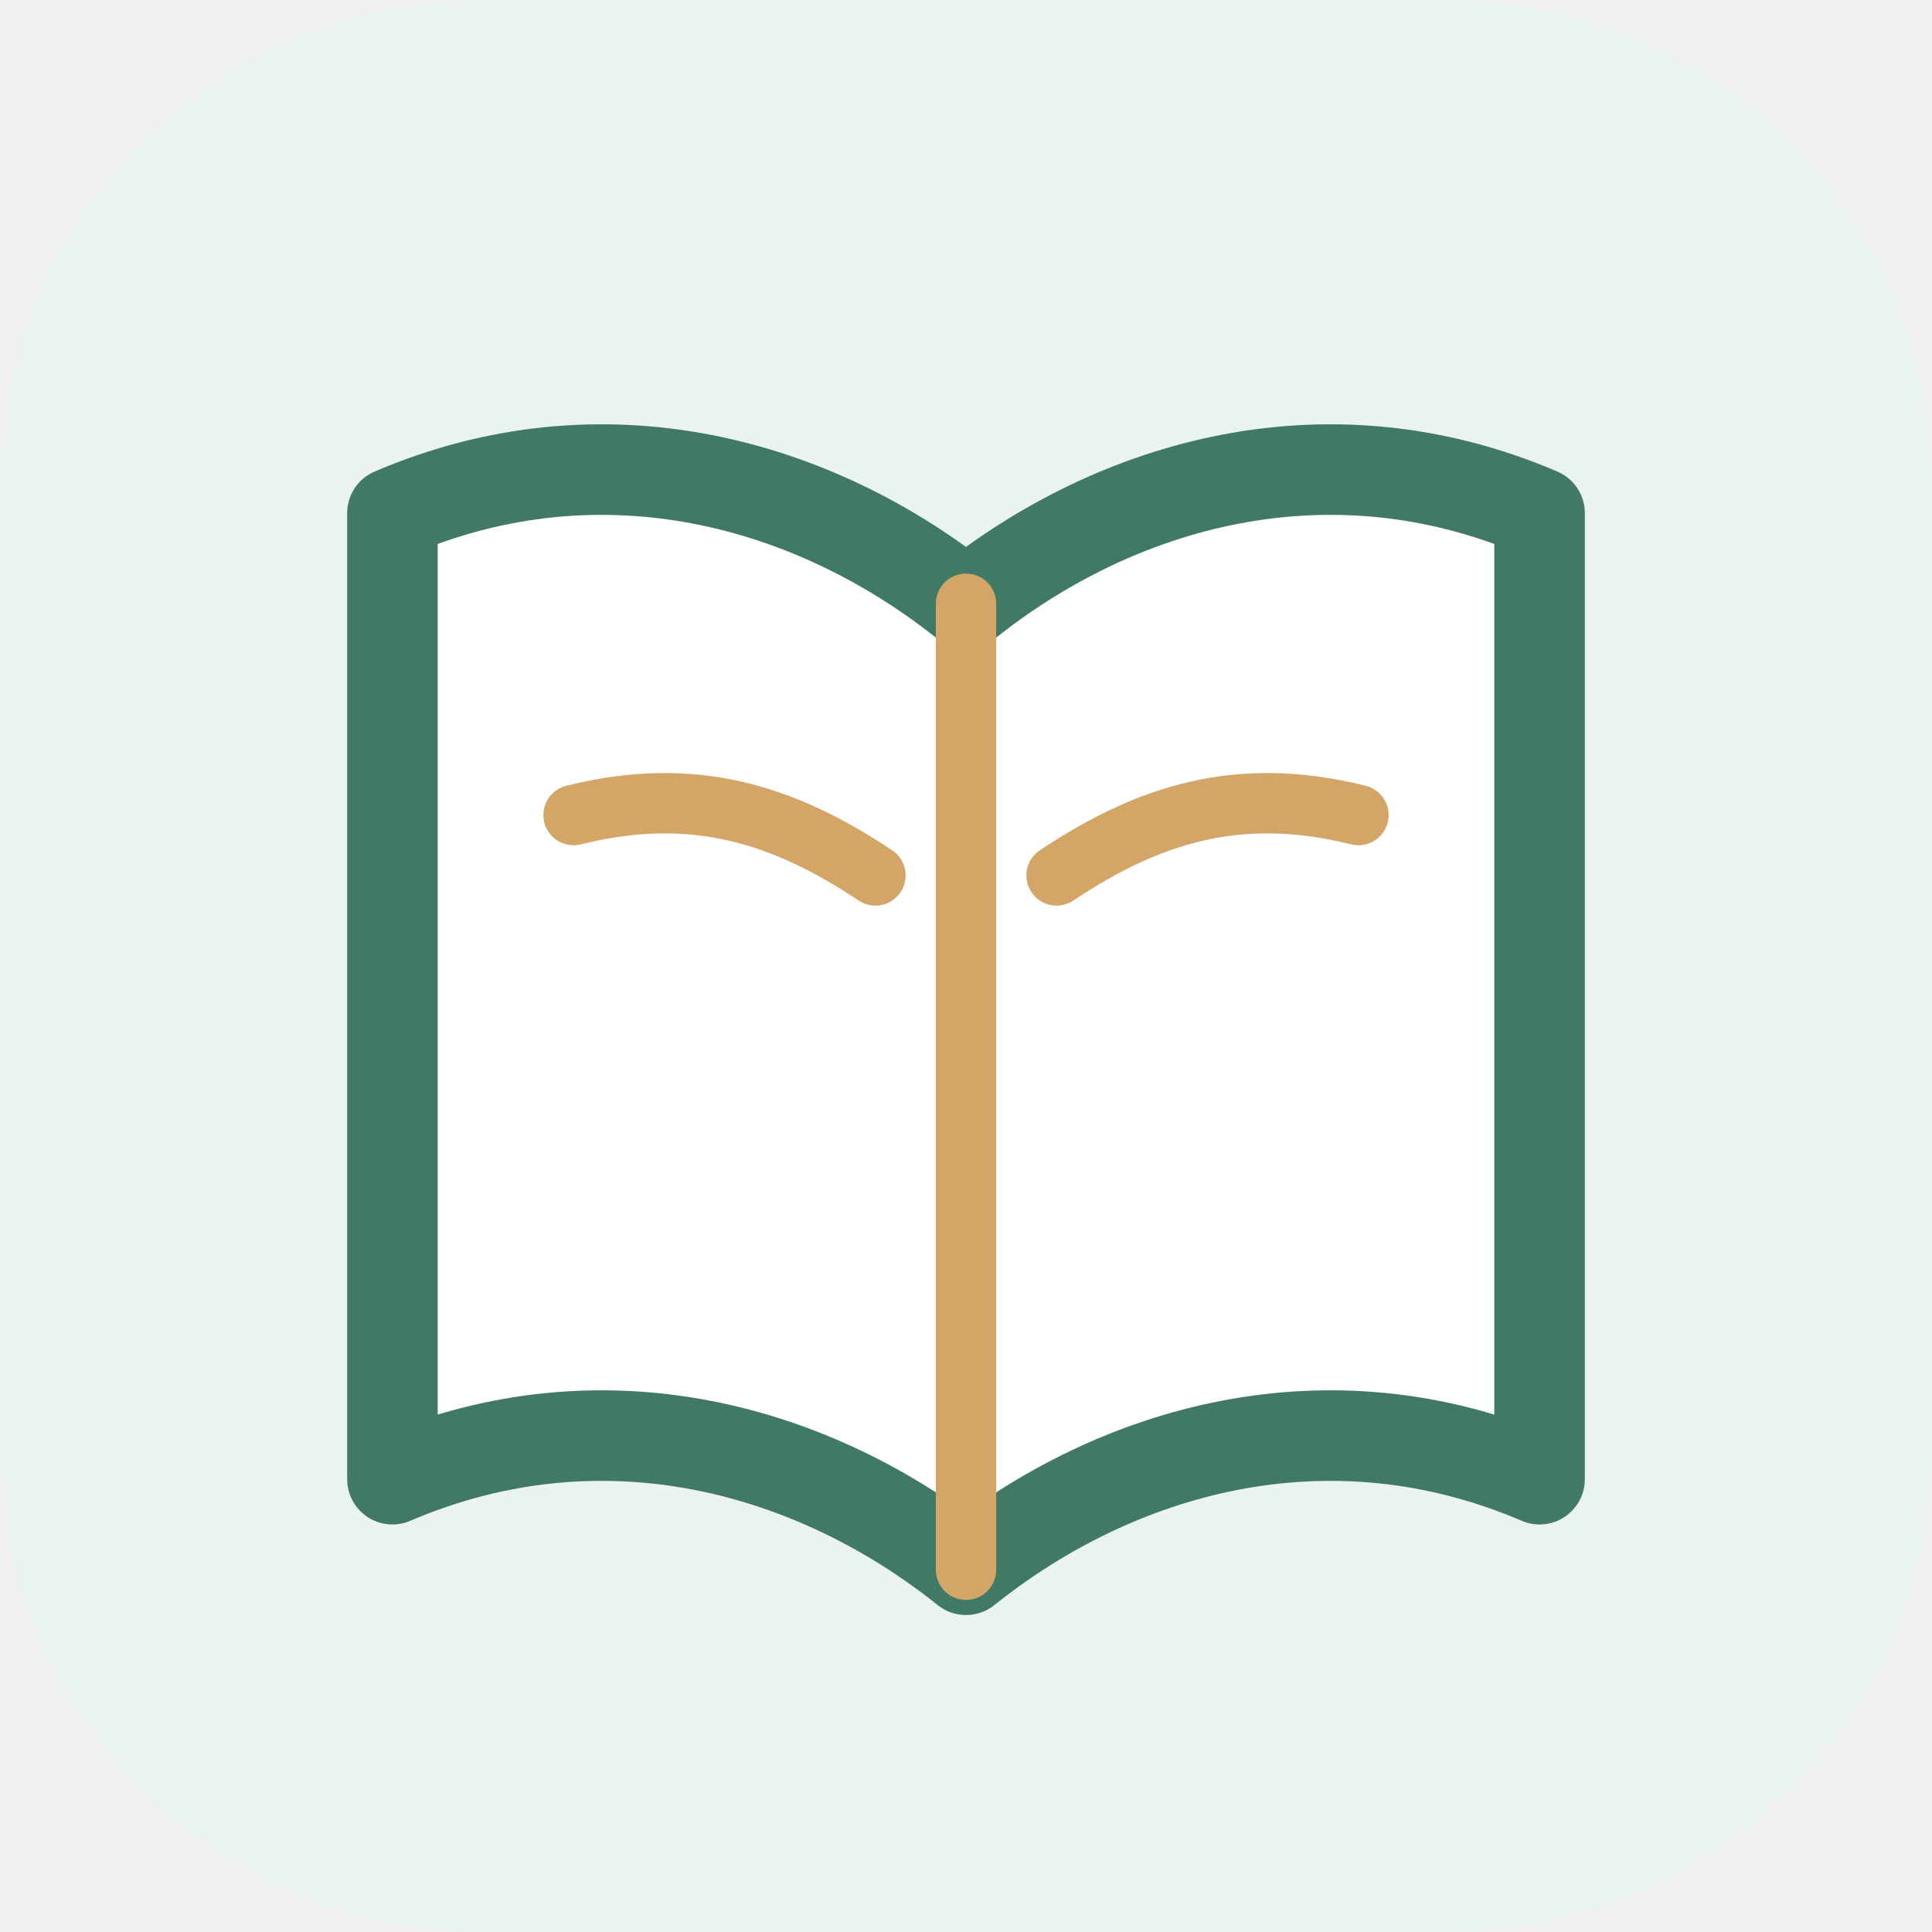
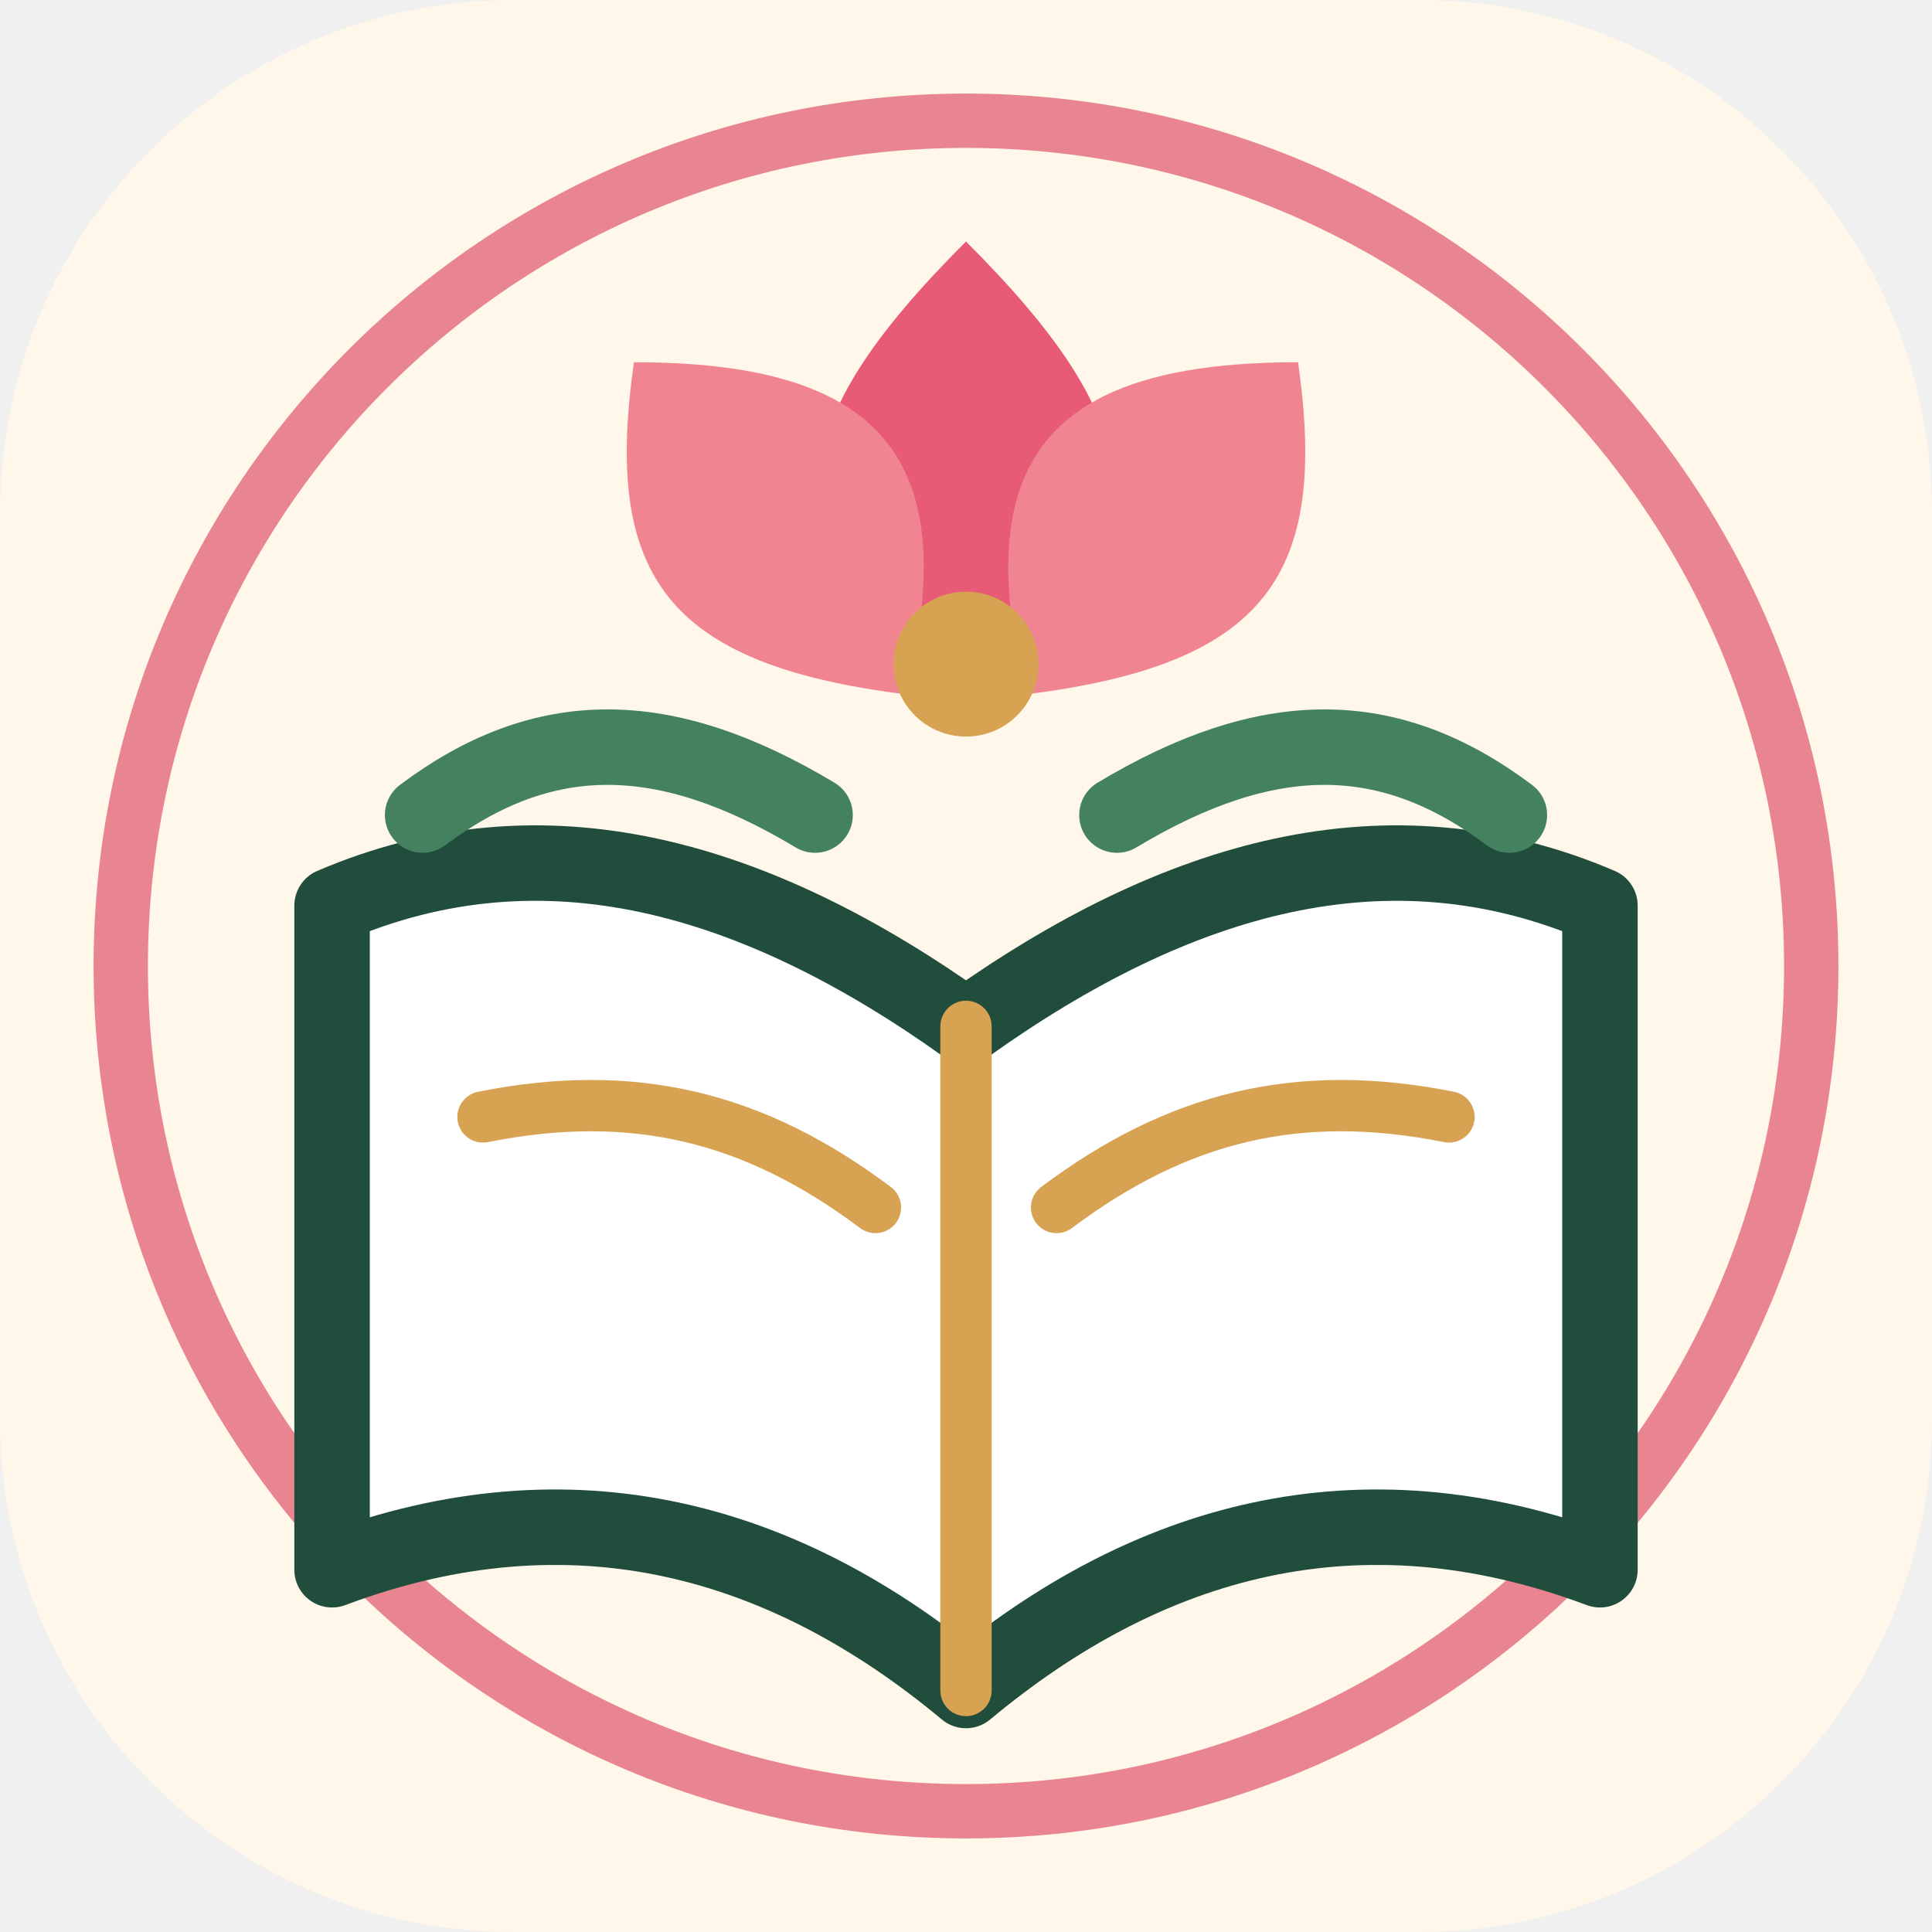
<svg xmlns="http://www.w3.org/2000/svg" viewBox="0 0 64 64">
-   <rect width="64" height="64" rx="16" fill="#eaf3ef" />
-   <path d="M13 17c7-3 14-1 19 3 5-4 12-6 19-3v32c-7-3-14-1-19 3-5-4-12-6-19-3z" fill="#fff" stroke="#417a64" stroke-width="3" stroke-linejoin="round" />
-   <path d="M32 20v32m-13-25c4-1 7 0 10 2m16-2c-4-1-7 0-10 2" fill="none" stroke="#d3a668" stroke-width="2" stroke-linecap="round" />
+   <rect width="64" height="64" rx="17" fill="#fff7e9" />
+   <circle cx="32" cy="32" r="28" fill="none" stroke="#e98591" stroke-width="1.8" />
+   <path d="M11 30c7-3 14-1 21 4 7-5 14-7 21-4v22c-8-3-15-1-21 4-6-5-13-7-21-4z" fill="#fff" stroke="#214d3d" stroke-width="2.5" stroke-linejoin="round" />
+   <path d="M32 34v22m-16-19c5-1 9 0 13 3m19-3c-5-1-9 0-13 3" fill="none" stroke="#d7a352" stroke-width="1.7" stroke-linecap="round" />
+   <path d="M32 8c-6 6-7 10 0 15 7-5 6-9 0-15Z" fill="#e75b76" />
+   <path d="M21 12c-1 7 1 10 9 11 2-8-1-11-9-11Zm22 0c-8 0-11 3-9 11 8-1 10-4 9-11Z" fill="#f18491" />
+   <circle cx="32" cy="22" r="2.4" fill="#d7a352" />
+   <path d="M14 27c4-3 8-3 13 0m23 0c-4-3-8-3-13 0" fill="none" stroke="#44815f" stroke-width="2.5" stroke-linecap="round" />
</svg>
